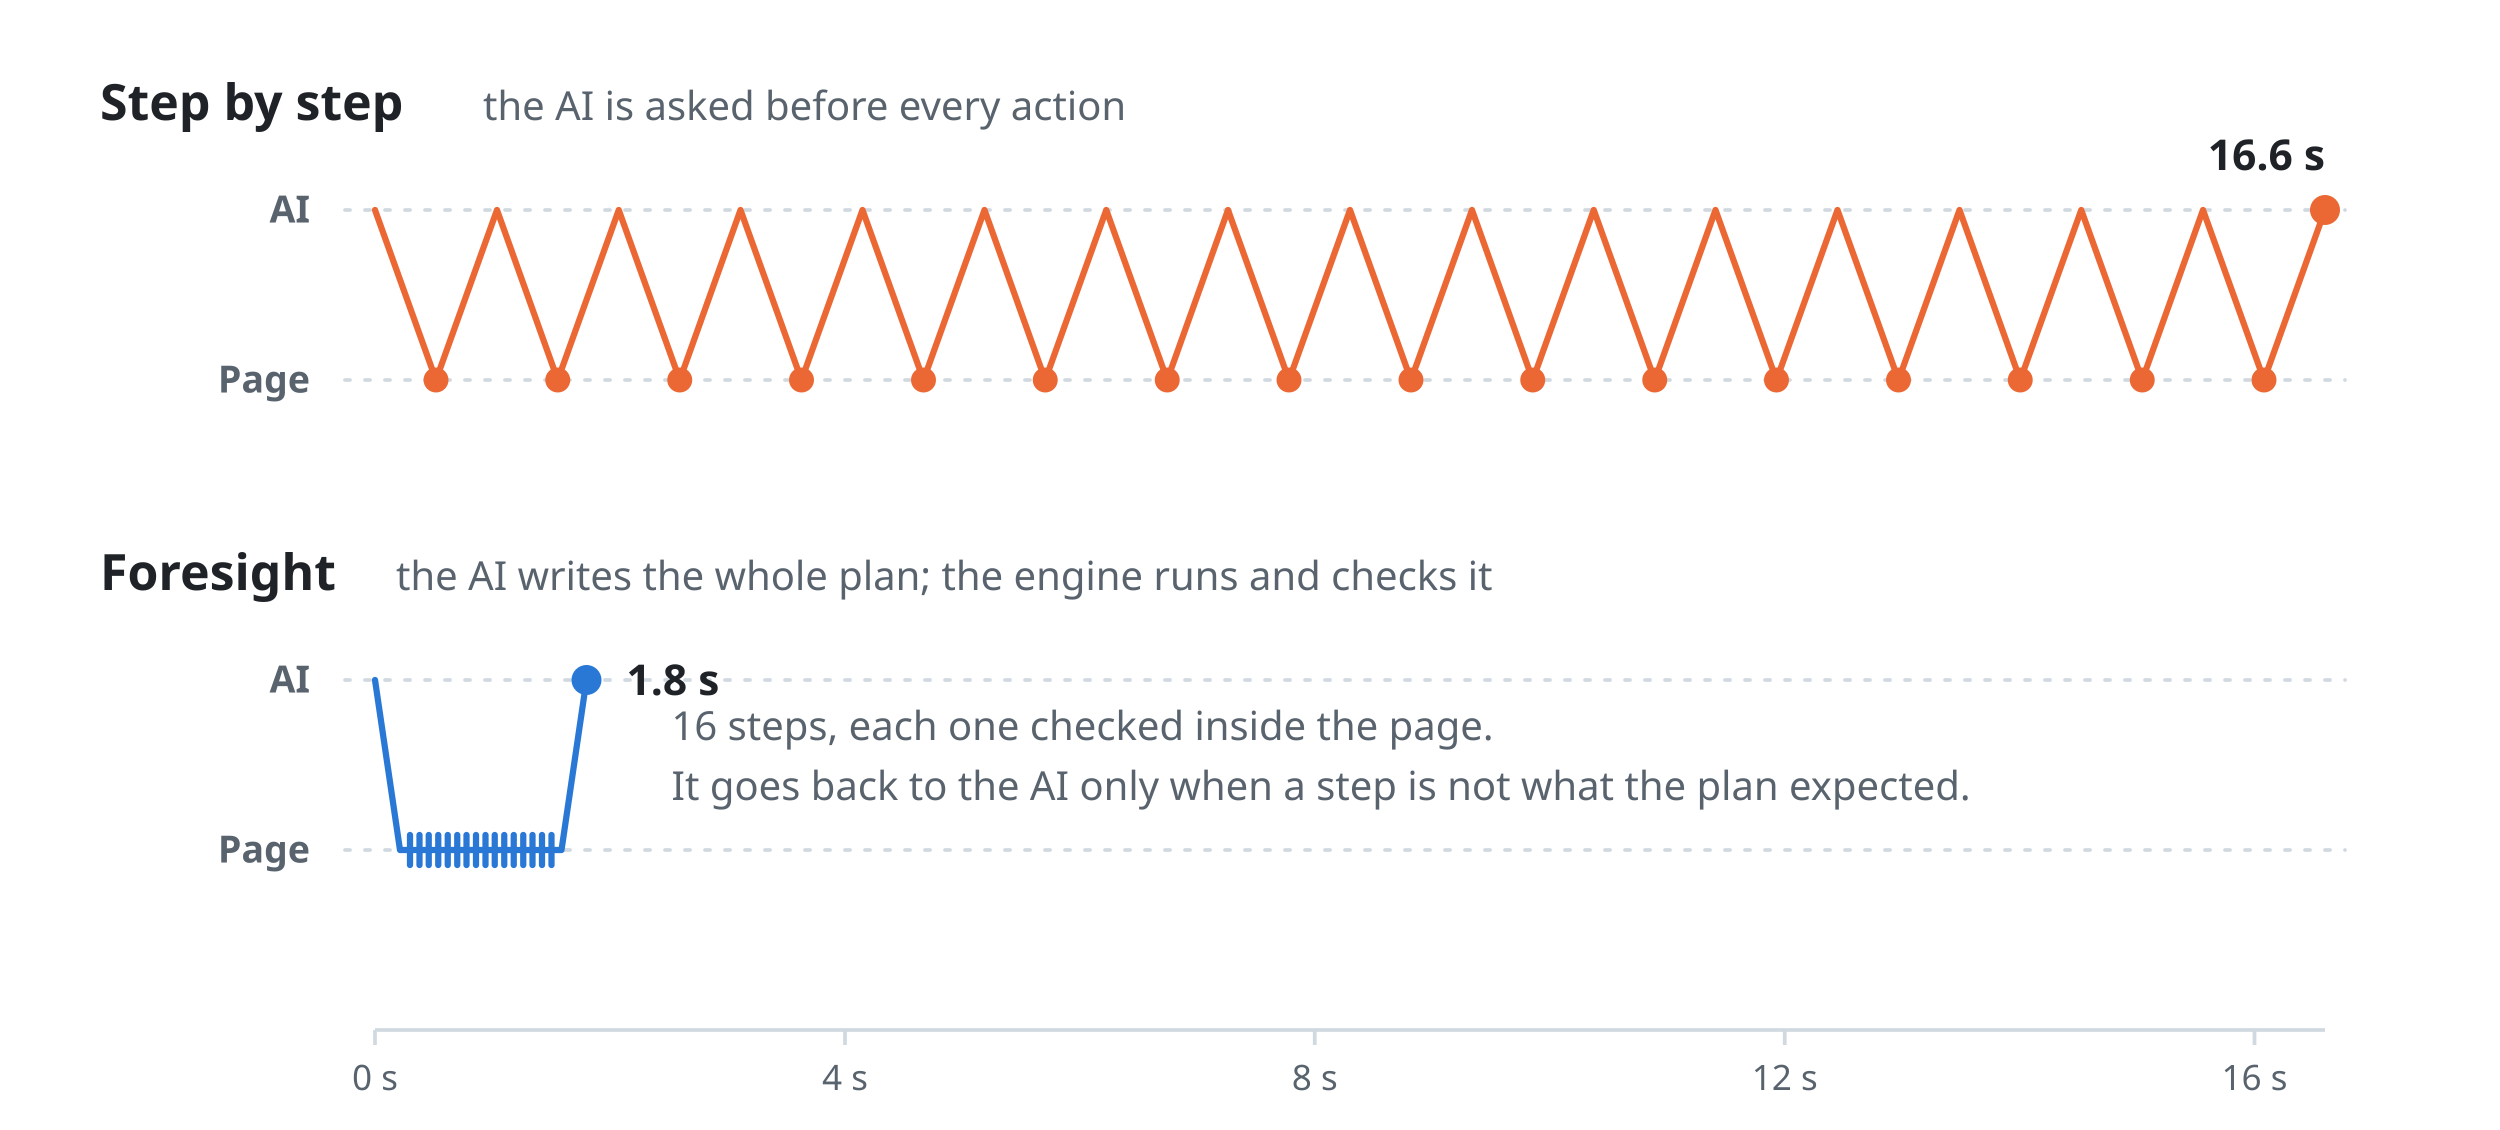
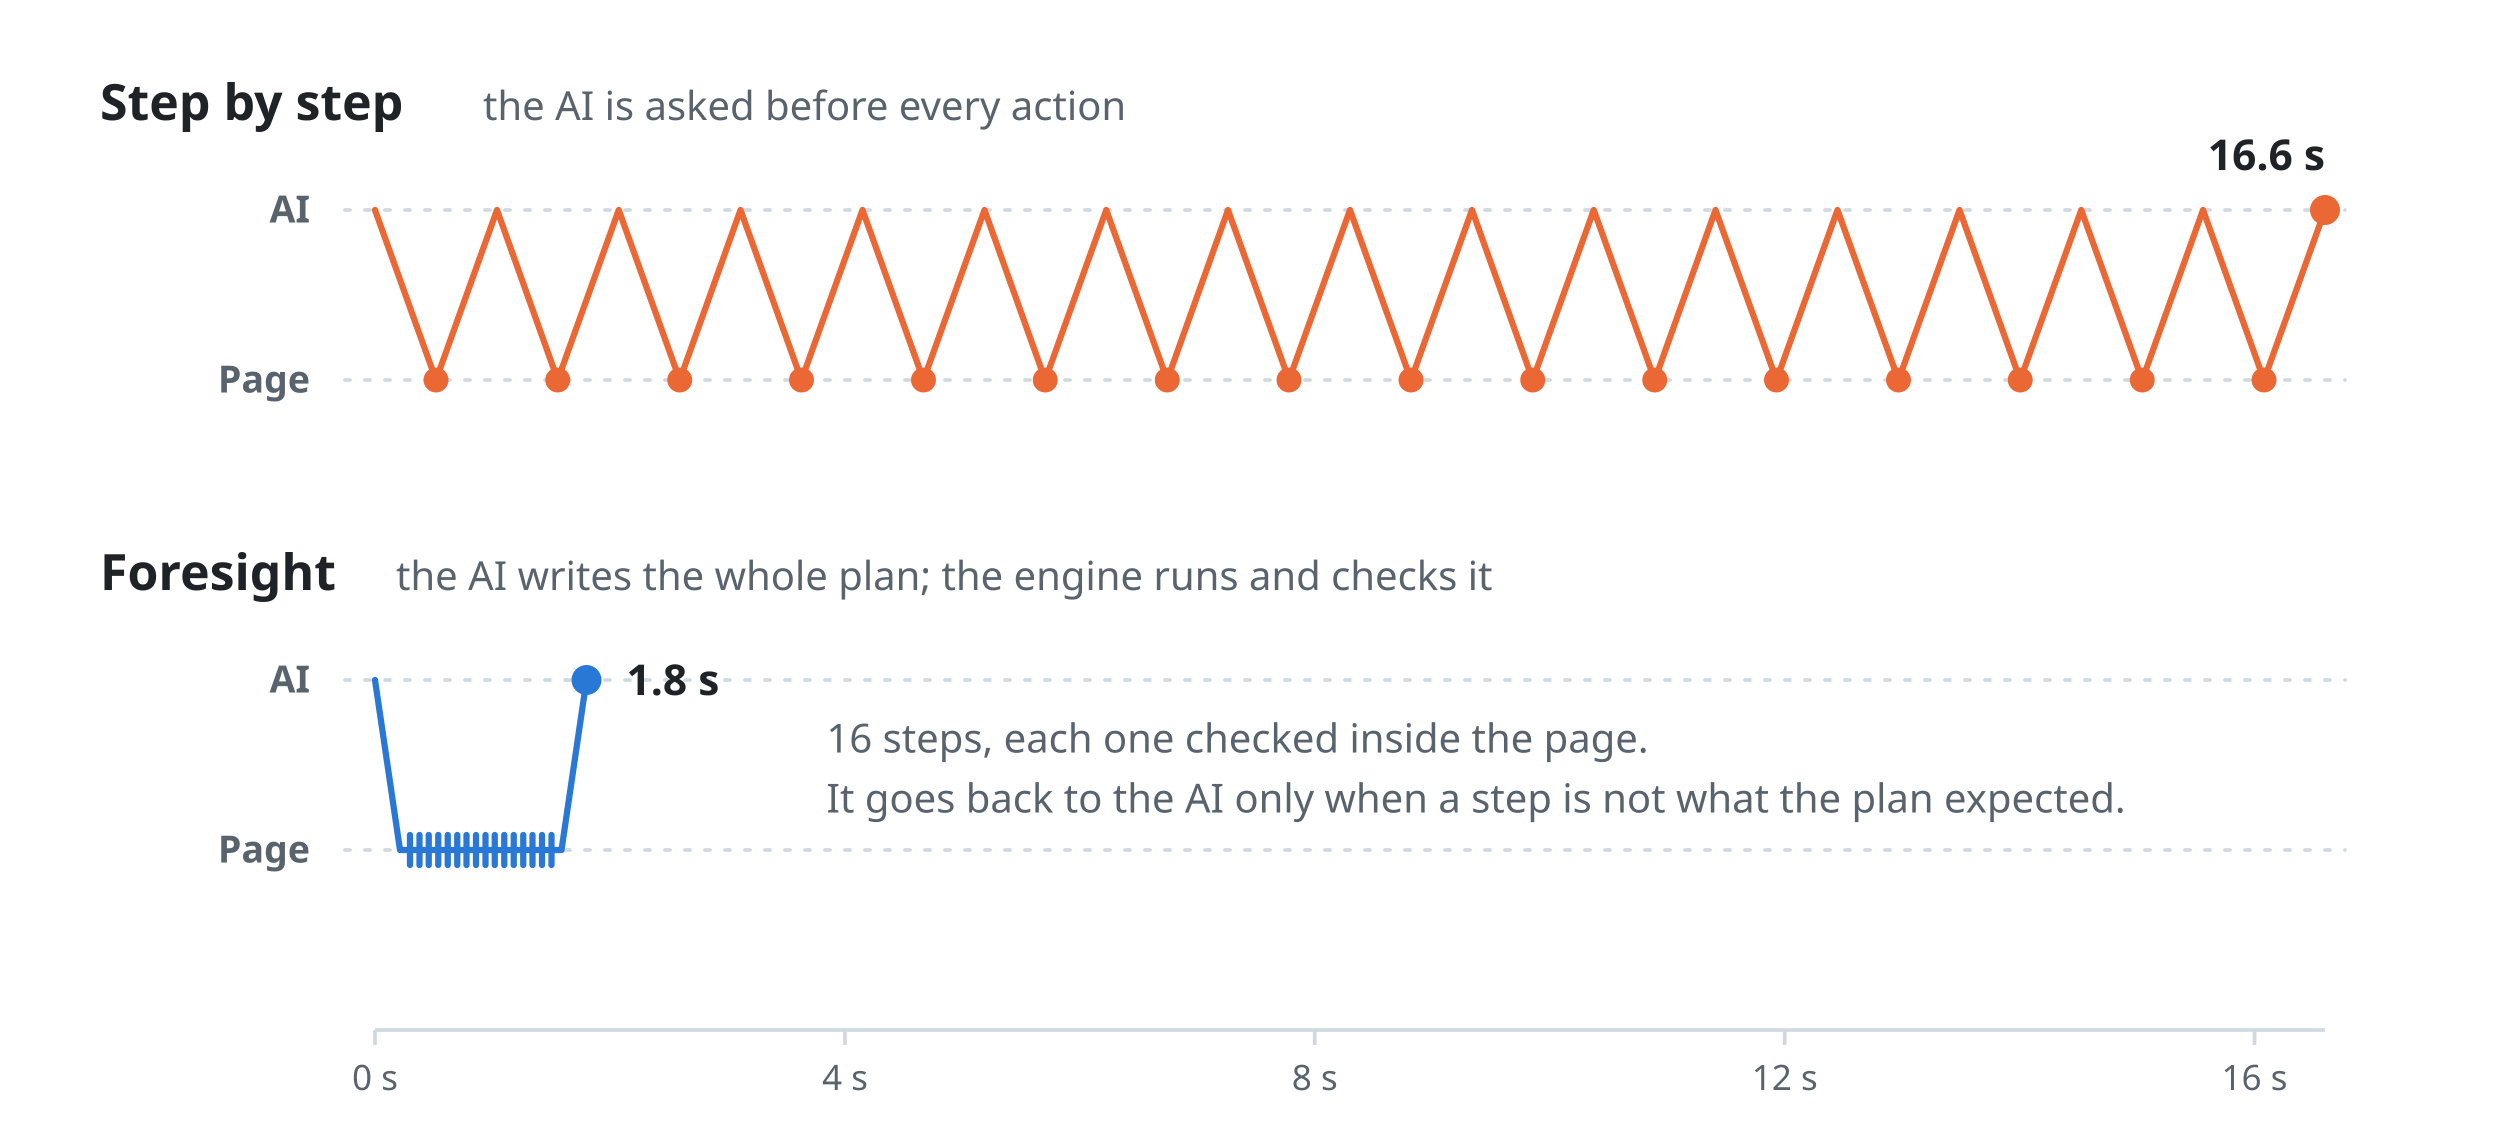
<svg xmlns="http://www.w3.org/2000/svg" viewBox="0 0 1000 452" width="1000" height="452" role="img" aria-label="Step by step makes 16 trips to the AI and takes 16.6 seconds. Foresight makes one and takes 1.8 seconds." font-family="-apple-system,BlinkMacSystemFont,'Segoe UI','Noto Sans',Helvetica,Arial,sans-serif">
  <text x="40" y="48" font-size="20" font-weight="700" fill="#1f2328" text-anchor="start">Step by step</text>
  <text x="193.2" y="48" font-size="16" font-weight="400" fill="#59636e" text-anchor="start">the AI is asked before every action</text>
  <text x="124" y="89" font-size="15" font-weight="600" fill="#59636e" text-anchor="end">AI</text>
  <line x1="138" y1="84" x2="938" y2="84" stroke="#d1d9e0" stroke-width="1.5" stroke-dasharray="2 6" stroke-linecap="round" />
  <text x="124" y="157" font-size="15" font-weight="600" fill="#59636e" text-anchor="end">Page</text>
  <line x1="138" y1="152" x2="938" y2="152" stroke="#d1d9e0" stroke-width="1.5" stroke-dasharray="2 6" stroke-linecap="round" />
  <polyline points="150.0,84 174.4,152 198.8,84 223.1,152 247.5,84 271.9,152 296.2,84 320.6,152 345.0,84 369.4,152 393.8,84 418.1,152 442.5,84 466.9,152 491.2,84 515.6,152 540.0,84 564.4,152 588.8,84 613.1,152 637.5,84 661.9,152 686.2,84 710.6,152 735.0,84 759.4,152 783.8,84 808.1,152 832.5,84 856.9,152 881.2,84 905.6,152 930.0,84" fill="none" stroke="#eb6834" stroke-width="2.5" stroke-linejoin="round" stroke-linecap="round" />
  <circle cx="174.4" cy="152" r="5" fill="#eb6834" />
  <circle cx="223.1" cy="152" r="5" fill="#eb6834" />
  <circle cx="271.9" cy="152" r="5" fill="#eb6834" />
  <circle cx="320.6" cy="152" r="5" fill="#eb6834" />
  <circle cx="369.4" cy="152" r="5" fill="#eb6834" />
  <circle cx="418.1" cy="152" r="5" fill="#eb6834" />
  <circle cx="466.9" cy="152" r="5" fill="#eb6834" />
  <circle cx="515.6" cy="152" r="5" fill="#eb6834" />
  <circle cx="564.4" cy="152" r="5" fill="#eb6834" />
  <circle cx="613.1" cy="152" r="5" fill="#eb6834" />
  <circle cx="661.9" cy="152" r="5" fill="#eb6834" />
  <circle cx="710.6" cy="152" r="5" fill="#eb6834" />
  <circle cx="759.4" cy="152" r="5" fill="#eb6834" />
  <circle cx="808.1" cy="152" r="5" fill="#eb6834" />
  <circle cx="856.9" cy="152" r="5" fill="#eb6834" />
  <circle cx="905.6" cy="152" r="5" fill="#eb6834" />
  <circle cx="930.0" cy="84" r="6" fill="#eb6834" />
  <text x="930.0" y="68" font-size="17" font-weight="700" fill="#1f2328" text-anchor="end">16.6 s</text>
  <text x="40" y="236" font-size="20" font-weight="700" fill="#1f2328" text-anchor="start">Foresight</text>
  <text x="158.4" y="236" font-size="16" font-weight="400" fill="#59636e" text-anchor="start">the AI writes the whole plan; the engine runs and checks it</text>
  <text x="124" y="277" font-size="15" font-weight="600" fill="#59636e" text-anchor="end">AI</text>
  <line x1="138" y1="272" x2="938" y2="272" stroke="#d1d9e0" stroke-width="1.5" stroke-dasharray="2 6" stroke-linecap="round" />
  <text x="124" y="345" font-size="15" font-weight="600" fill="#59636e" text-anchor="end">Page</text>
  <line x1="138" y1="340" x2="938" y2="340" stroke="#d1d9e0" stroke-width="1.5" stroke-dasharray="2 6" stroke-linecap="round" />
  <path d="M150 272 L160 340 L224.6 340 L234.6 272" fill="none" stroke="#2a78d6" stroke-width="2.5" stroke-linejoin="round" stroke-linecap="round" />
  <line x1="164.0" y1="334" x2="164.0" y2="346" stroke="#2a78d6" stroke-width="2.5" stroke-linecap="round" />
  <line x1="167.8" y1="334" x2="167.8" y2="346" stroke="#2a78d6" stroke-width="2.5" stroke-linecap="round" />
  <line x1="171.5" y1="334" x2="171.5" y2="346" stroke="#2a78d6" stroke-width="2.5" stroke-linecap="round" />
  <line x1="175.3" y1="334" x2="175.3" y2="346" stroke="#2a78d6" stroke-width="2.5" stroke-linecap="round" />
  <line x1="179.1" y1="334" x2="179.1" y2="346" stroke="#2a78d6" stroke-width="2.5" stroke-linecap="round" />
  <line x1="182.9" y1="334" x2="182.9" y2="346" stroke="#2a78d6" stroke-width="2.5" stroke-linecap="round" />
  <line x1="186.6" y1="334" x2="186.6" y2="346" stroke="#2a78d6" stroke-width="2.5" stroke-linecap="round" />
  <line x1="190.4" y1="334" x2="190.4" y2="346" stroke="#2a78d6" stroke-width="2.5" stroke-linecap="round" />
  <line x1="194.2" y1="334" x2="194.2" y2="346" stroke="#2a78d6" stroke-width="2.5" stroke-linecap="round" />
  <line x1="197.9" y1="334" x2="197.9" y2="346" stroke="#2a78d6" stroke-width="2.5" stroke-linecap="round" />
  <line x1="201.7" y1="334" x2="201.7" y2="346" stroke="#2a78d6" stroke-width="2.5" stroke-linecap="round" />
  <line x1="205.5" y1="334" x2="205.5" y2="346" stroke="#2a78d6" stroke-width="2.5" stroke-linecap="round" />
  <line x1="209.3" y1="334" x2="209.3" y2="346" stroke="#2a78d6" stroke-width="2.5" stroke-linecap="round" />
  <line x1="213.0" y1="334" x2="213.0" y2="346" stroke="#2a78d6" stroke-width="2.5" stroke-linecap="round" />
  <line x1="216.8" y1="334" x2="216.8" y2="346" stroke="#2a78d6" stroke-width="2.5" stroke-linecap="round" />
  <line x1="220.6" y1="334" x2="220.6" y2="346" stroke="#2a78d6" stroke-width="2.5" stroke-linecap="round" />
  <circle cx="234.6" cy="272" r="6" fill="#2a78d6" />
  <text x="250.578" y="278" font-size="17" font-weight="700" fill="#1f2328" text-anchor="start">1.8 s</text>
-   <text x="268.578" y="296" font-size="16" font-weight="400" fill="#59636e" text-anchor="start">16 steps, each one checked inside the page.</text>
-   <text x="268.578" y="320" font-size="16" font-weight="400" fill="#59636e" text-anchor="start">It goes back to the AI only when a step is not what the plan expected.</text>
+   <text x="330.578" y="301" font-size="16" font-weight="400" fill="#59636e" text-anchor="start">16 steps, each one checked inside the page.</text>
+   <text x="330.578" y="325" font-size="16" font-weight="400" fill="#59636e" text-anchor="start">It goes back to the AI only when a step is not what the plan expected.</text>
  <line x1="150" y1="412" x2="930" y2="412" stroke="#d1d9e0" stroke-width="1.5" />
  <line x1="150.0" y1="412" x2="150.0" y2="418" stroke="#d1d9e0" stroke-width="1.5" />
  <text x="150.0" y="436" font-size="14" font-weight="400" fill="#59636e" text-anchor="middle">0 s</text>
  <line x1="338.0" y1="412" x2="338.0" y2="418" stroke="#d1d9e0" stroke-width="1.5" />
  <text x="338.0" y="436" font-size="14" font-weight="400" fill="#59636e" text-anchor="middle">4 s</text>
  <line x1="525.9" y1="412" x2="525.9" y2="418" stroke="#d1d9e0" stroke-width="1.5" />
  <text x="525.9" y="436" font-size="14" font-weight="400" fill="#59636e" text-anchor="middle">8 s</text>
  <line x1="713.9" y1="412" x2="713.9" y2="418" stroke="#d1d9e0" stroke-width="1.5" />
  <text x="713.9" y="436" font-size="14" font-weight="400" fill="#59636e" text-anchor="middle">12 s</text>
  <line x1="901.8" y1="412" x2="901.8" y2="418" stroke="#d1d9e0" stroke-width="1.5" />
  <text x="901.8" y="436" font-size="14" font-weight="400" fill="#59636e" text-anchor="middle">16 s</text>
</svg>
